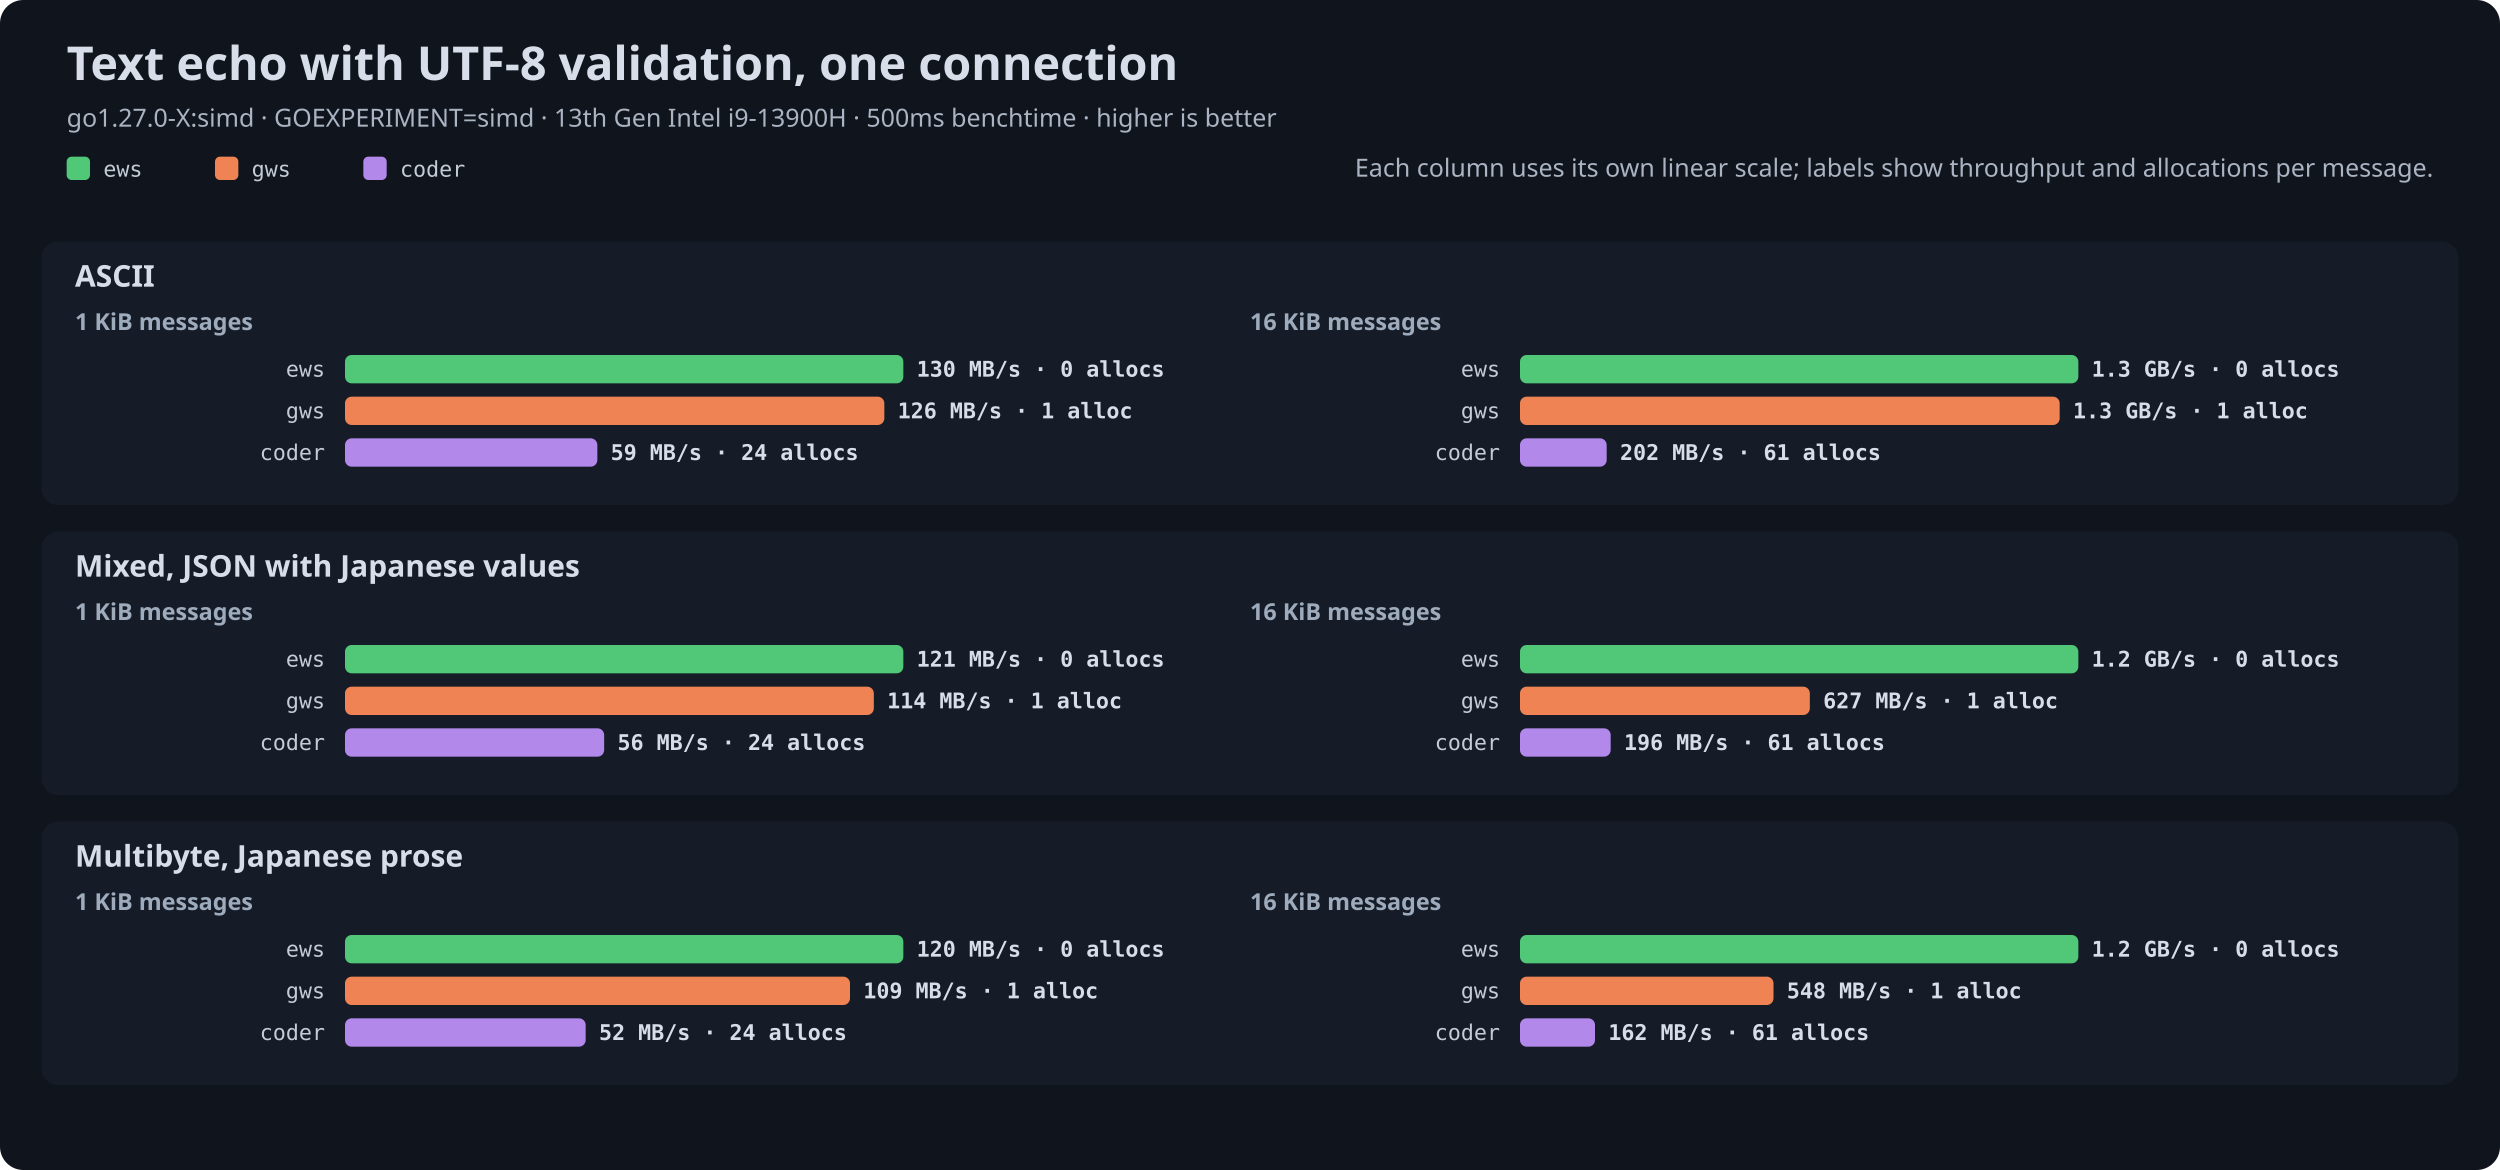
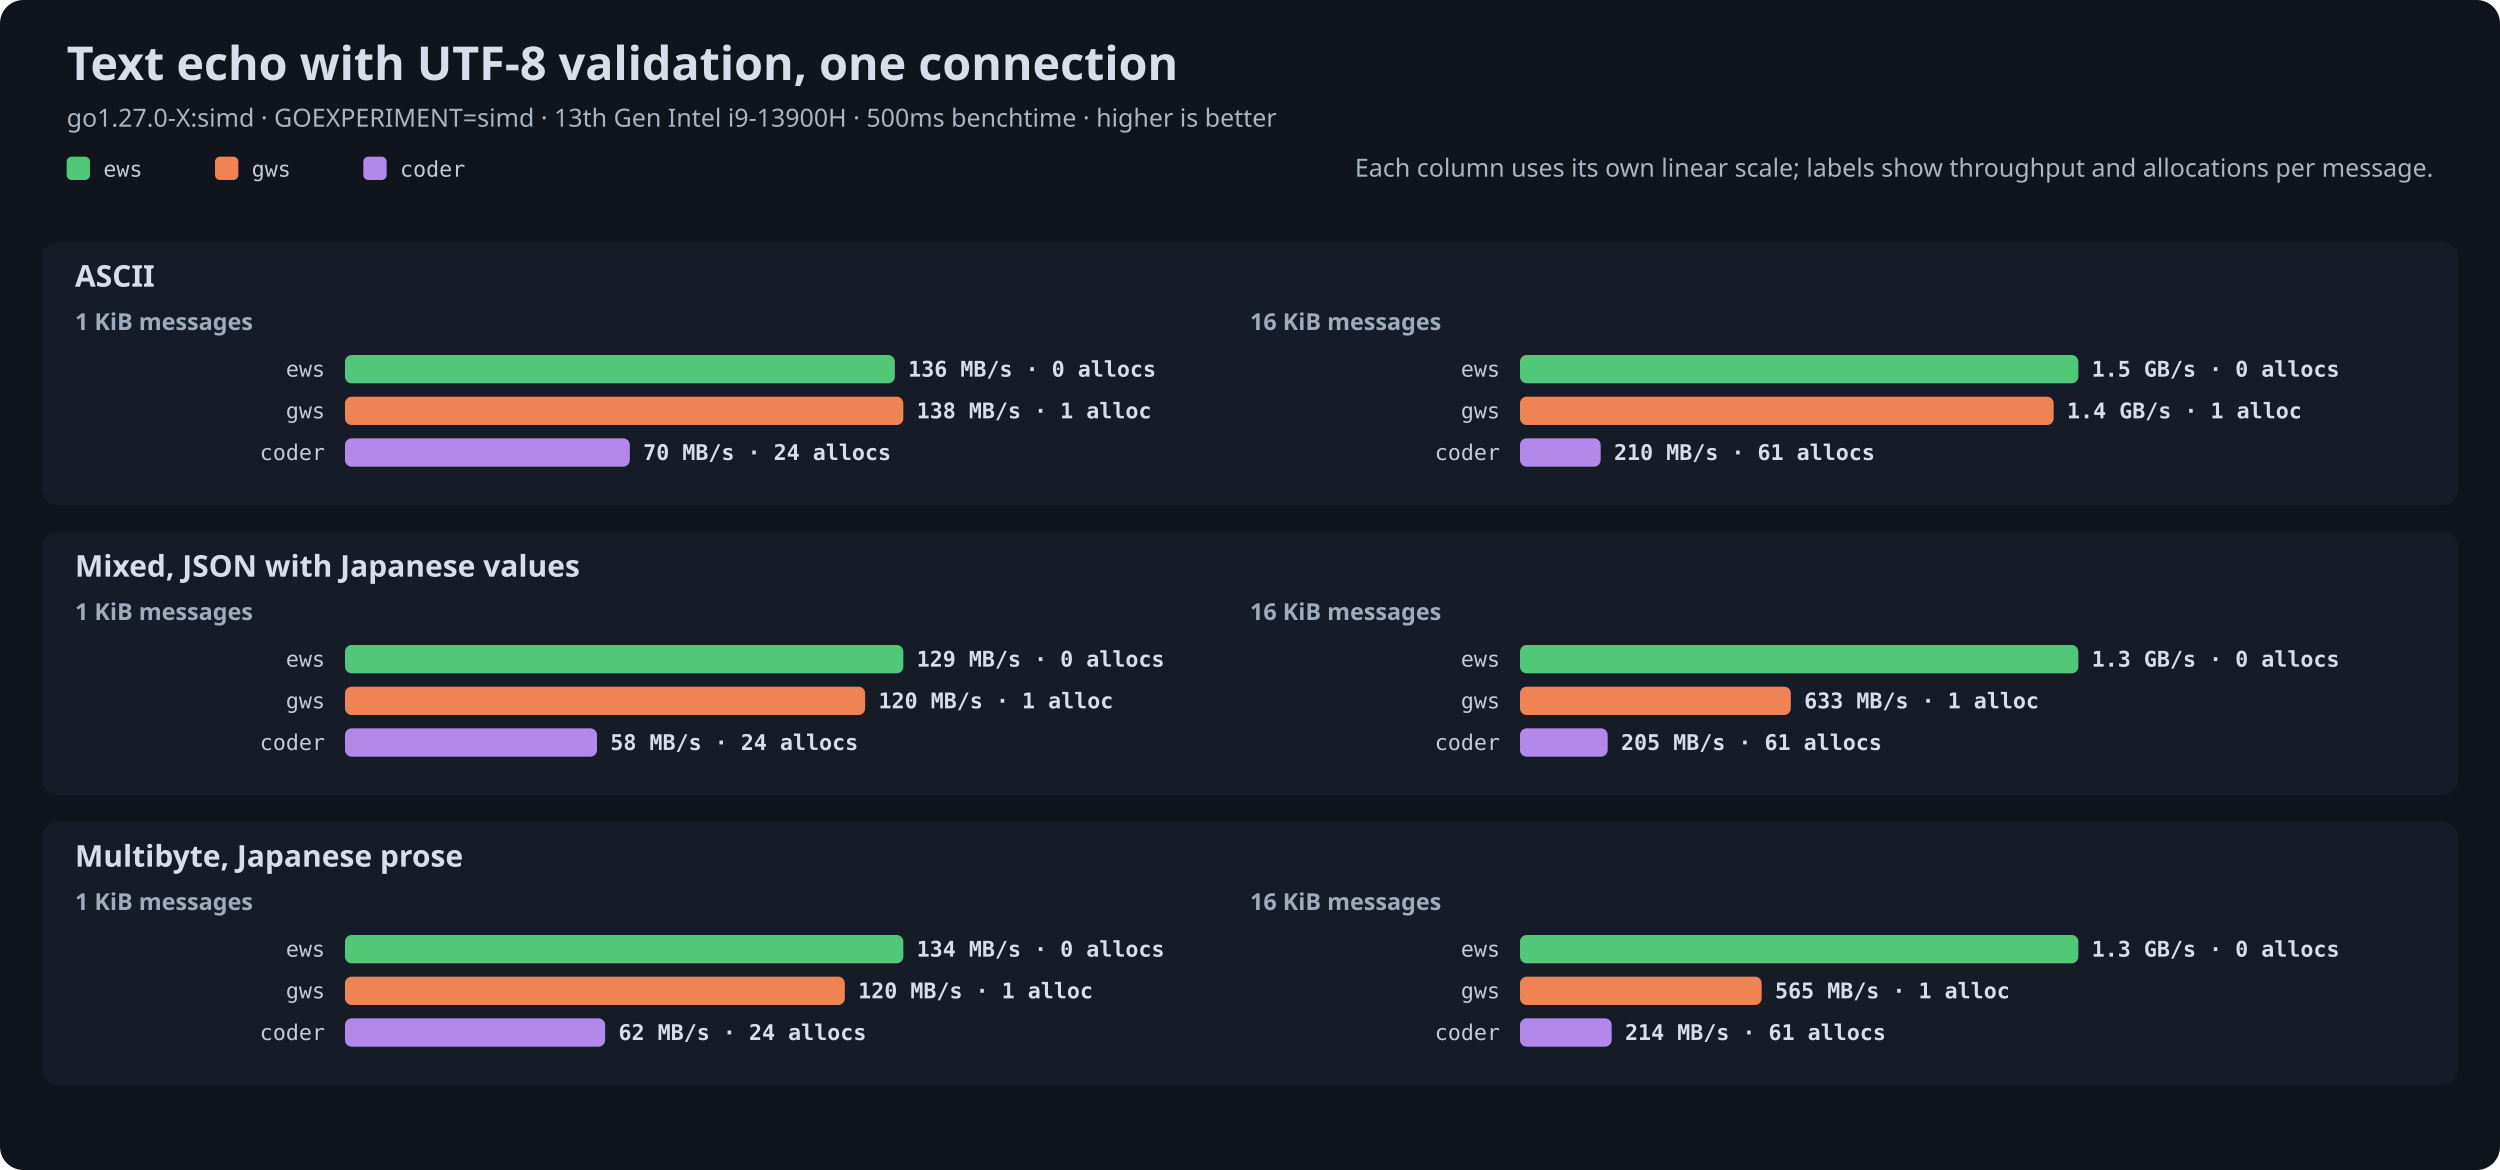
<svg xmlns="http://www.w3.org/2000/svg" width="1500" height="702" viewBox="0 0 1500 702" role="img" aria-labelledby="title desc">
  <style>text{font-family:ui-monospace,SFMono-Regular,Menlo,Consolas,monospace;fill:#d8dee9}.title{font-family:ui-sans-serif,system-ui,sans-serif;font-size:28px;font-weight:700}.subtitle{font-family:ui-sans-serif,system-ui,sans-serif;font-size:15px;fill:#aab4c3}.group{font-family:ui-sans-serif,system-ui,sans-serif;font-size:18px;font-weight:650}.contract{font-family:ui-sans-serif,system-ui,sans-serif;font-size:14px;font-weight:650;fill:#9eabbc}.series{font-size:13px;fill:#c4ccd8}.value{font-size:13px;font-weight:650}.panel{fill:#151c27}</style>
  <rect width="1500" height="702" rx="14" fill="#10151d" />
  <text class="title" x="40" y="48">Text echo with UTF-8 validation, one connection</text>
  <text class="subtitle" x="40" y="76">go1.27.0-X:simd · GOEXPERIMENT=simd · 13th Gen Intel i9-13900H · 500ms benchtime · higher is better</text>
  <rect x="40" y="94" width="14" height="14" rx="3" fill="#50c878" />
  <text class="series" x="62" y="106">ews</text>
  <rect x="129" y="94" width="14" height="14" rx="3" fill="#ef8354" />
  <text class="series" x="151" y="106">gws</text>
  <rect x="218" y="94" width="14" height="14" rx="3" fill="#b388eb" />
  <text class="series" x="240" y="106">coder</text>
  <text class="subtitle" x="1460" y="106" text-anchor="end">Each column uses its own linear scale; labels show throughput and allocations per message.</text>
  <g transform="translate(0,145)">
    <rect class="panel" x="25" y="0" width="1450" height="158" rx="10" />
    <text class="group" x="45" y="27">ASCII</text>
    <text class="contract" x="45" y="53">1 KiB messages</text>
    <text class="series" x="195" y="81" text-anchor="end">ews</text>
-     <rect x="207" y="68" width="335.0" height="17" rx="4" fill="#50c878" />
-     <text class="value" x="550.0" y="81">130 MB/s · 0 allocs</text>
+     <rect x="207" y="68" width="329.9" height="17" rx="4" fill="#50c878" />
+     <text class="value" x="544.9" y="81">136 MB/s · 0 allocs</text>
    <text class="series" x="195" y="106" text-anchor="end">gws</text>
-     <rect x="207" y="93" width="323.6" height="17" rx="4" fill="#ef8354" />
-     <text class="value" x="538.6" y="106">126 MB/s · 1 alloc</text>
+     <rect x="207" y="93" width="335.0" height="17" rx="4" fill="#ef8354" />
+     <text class="value" x="550.0" y="106">138 MB/s · 1 alloc</text>
    <text class="series" x="195" y="131" text-anchor="end">coder</text>
-     <rect x="207" y="118" width="151.4" height="17" rx="4" fill="#b388eb" />
-     <text class="value" x="366.4" y="131">59 MB/s · 24 allocs</text>
+     <rect x="207" y="118" width="170.9" height="17" rx="4" fill="#b388eb" />
+     <text class="value" x="385.9" y="131">70 MB/s · 24 allocs</text>
    <text class="contract" x="750" y="53">16 KiB messages</text>
    <text class="series" x="900" y="81" text-anchor="end">ews</text>
    <rect x="912" y="68" width="335.0" height="17" rx="4" fill="#50c878" />
-     <text class="value" x="1255.0" y="81">1.3 GB/s · 0 allocs</text>
+     <text class="value" x="1255.0" y="81">1.5 GB/s · 0 allocs</text>
    <text class="series" x="900" y="106" text-anchor="end">gws</text>
-     <rect x="912" y="93" width="323.8" height="17" rx="4" fill="#ef8354" />
-     <text class="value" x="1243.8" y="106">1.3 GB/s · 1 alloc</text>
+     <rect x="912" y="93" width="320.2" height="17" rx="4" fill="#ef8354" />
+     <text class="value" x="1240.2" y="106">1.4 GB/s · 1 alloc</text>
    <text class="series" x="900" y="131" text-anchor="end">coder</text>
-     <rect x="912" y="118" width="52.0" height="17" rx="4" fill="#b388eb" />
-     <text class="value" x="972.0" y="131">202 MB/s · 61 allocs</text>
+     <rect x="912" y="118" width="48.4" height="17" rx="4" fill="#b388eb" />
+     <text class="value" x="968.4" y="131">210 MB/s · 61 allocs</text>
  </g>
  <g transform="translate(0,319)">
    <rect class="panel" x="25" y="0" width="1450" height="158" rx="10" />
    <text class="group" x="45" y="27">Mixed, JSON with Japanese values</text>
    <text class="contract" x="45" y="53">1 KiB messages</text>
    <text class="series" x="195" y="81" text-anchor="end">ews</text>
    <rect x="207" y="68" width="335.0" height="17" rx="4" fill="#50c878" />
-     <text class="value" x="550.0" y="81">121 MB/s · 0 allocs</text>
+     <text class="value" x="550.0" y="81">129 MB/s · 0 allocs</text>
    <text class="series" x="195" y="106" text-anchor="end">gws</text>
-     <rect x="207" y="93" width="317.3" height="17" rx="4" fill="#ef8354" />
-     <text class="value" x="532.3" y="106">114 MB/s · 1 alloc</text>
+     <rect x="207" y="93" width="312.1" height="17" rx="4" fill="#ef8354" />
+     <text class="value" x="527.1" y="106">120 MB/s · 1 alloc</text>
    <text class="series" x="195" y="131" text-anchor="end">coder</text>
-     <rect x="207" y="118" width="155.5" height="17" rx="4" fill="#b388eb" />
-     <text class="value" x="370.5" y="131">56 MB/s · 24 allocs</text>
+     <rect x="207" y="118" width="151.2" height="17" rx="4" fill="#b388eb" />
+     <text class="value" x="366.2" y="131">58 MB/s · 24 allocs</text>
    <text class="contract" x="750" y="53">16 KiB messages</text>
    <text class="series" x="900" y="81" text-anchor="end">ews</text>
    <rect x="912" y="68" width="335.0" height="17" rx="4" fill="#50c878" />
-     <text class="value" x="1255.0" y="81">1.2 GB/s · 0 allocs</text>
+     <text class="value" x="1255.0" y="81">1.3 GB/s · 0 allocs</text>
    <text class="series" x="900" y="106" text-anchor="end">gws</text>
-     <rect x="912" y="93" width="173.9" height="17" rx="4" fill="#ef8354" />
-     <text class="value" x="1093.9" y="106">627 MB/s · 1 alloc</text>
+     <rect x="912" y="93" width="162.5" height="17" rx="4" fill="#ef8354" />
+     <text class="value" x="1082.5" y="106">633 MB/s · 1 alloc</text>
    <text class="series" x="900" y="131" text-anchor="end">coder</text>
-     <rect x="912" y="118" width="54.4" height="17" rx="4" fill="#b388eb" />
-     <text class="value" x="974.4" y="131">196 MB/s · 61 allocs</text>
+     <rect x="912" y="118" width="52.6" height="17" rx="4" fill="#b388eb" />
+     <text class="value" x="972.6" y="131">205 MB/s · 61 allocs</text>
  </g>
  <g transform="translate(0,493)">
    <rect class="panel" x="25" y="0" width="1450" height="158" rx="10" />
    <text class="group" x="45" y="27">Multibyte, Japanese prose</text>
    <text class="contract" x="45" y="53">1 KiB messages</text>
    <text class="series" x="195" y="81" text-anchor="end">ews</text>
    <rect x="207" y="68" width="335.0" height="17" rx="4" fill="#50c878" />
-     <text class="value" x="550.0" y="81">120 MB/s · 0 allocs</text>
+     <text class="value" x="550.0" y="81">134 MB/s · 0 allocs</text>
    <text class="series" x="195" y="106" text-anchor="end">gws</text>
-     <rect x="207" y="93" width="303.0" height="17" rx="4" fill="#ef8354" />
-     <text class="value" x="518.0" y="106">109 MB/s · 1 alloc</text>
+     <rect x="207" y="93" width="299.9" height="17" rx="4" fill="#ef8354" />
+     <text class="value" x="514.9" y="106">120 MB/s · 1 alloc</text>
    <text class="series" x="195" y="131" text-anchor="end">coder</text>
-     <rect x="207" y="118" width="144.4" height="17" rx="4" fill="#b388eb" />
-     <text class="value" x="359.4" y="131">52 MB/s · 24 allocs</text>
+     <rect x="207" y="118" width="156.1" height="17" rx="4" fill="#b388eb" />
+     <text class="value" x="371.1" y="131">62 MB/s · 24 allocs</text>
    <text class="contract" x="750" y="53">16 KiB messages</text>
    <text class="series" x="900" y="81" text-anchor="end">ews</text>
    <rect x="912" y="68" width="335.0" height="17" rx="4" fill="#50c878" />
-     <text class="value" x="1255.0" y="81">1.2 GB/s · 0 allocs</text>
+     <text class="value" x="1255.0" y="81">1.3 GB/s · 0 allocs</text>
    <text class="series" x="900" y="106" text-anchor="end">gws</text>
-     <rect x="912" y="93" width="152.1" height="17" rx="4" fill="#ef8354" />
-     <text class="value" x="1072.1" y="106">548 MB/s · 1 alloc</text>
+     <rect x="912" y="93" width="145.0" height="17" rx="4" fill="#ef8354" />
+     <text class="value" x="1065.0" y="106">565 MB/s · 1 alloc</text>
    <text class="series" x="900" y="131" text-anchor="end">coder</text>
-     <rect x="912" y="118" width="45.0" height="17" rx="4" fill="#b388eb" />
-     <text class="value" x="965.0" y="131">162 MB/s · 61 allocs</text>
+     <rect x="912" y="118" width="55.0" height="17" rx="4" fill="#b388eb" />
+     <text class="value" x="975.0" y="131">214 MB/s · 61 allocs</text>
  </g>
</svg>
